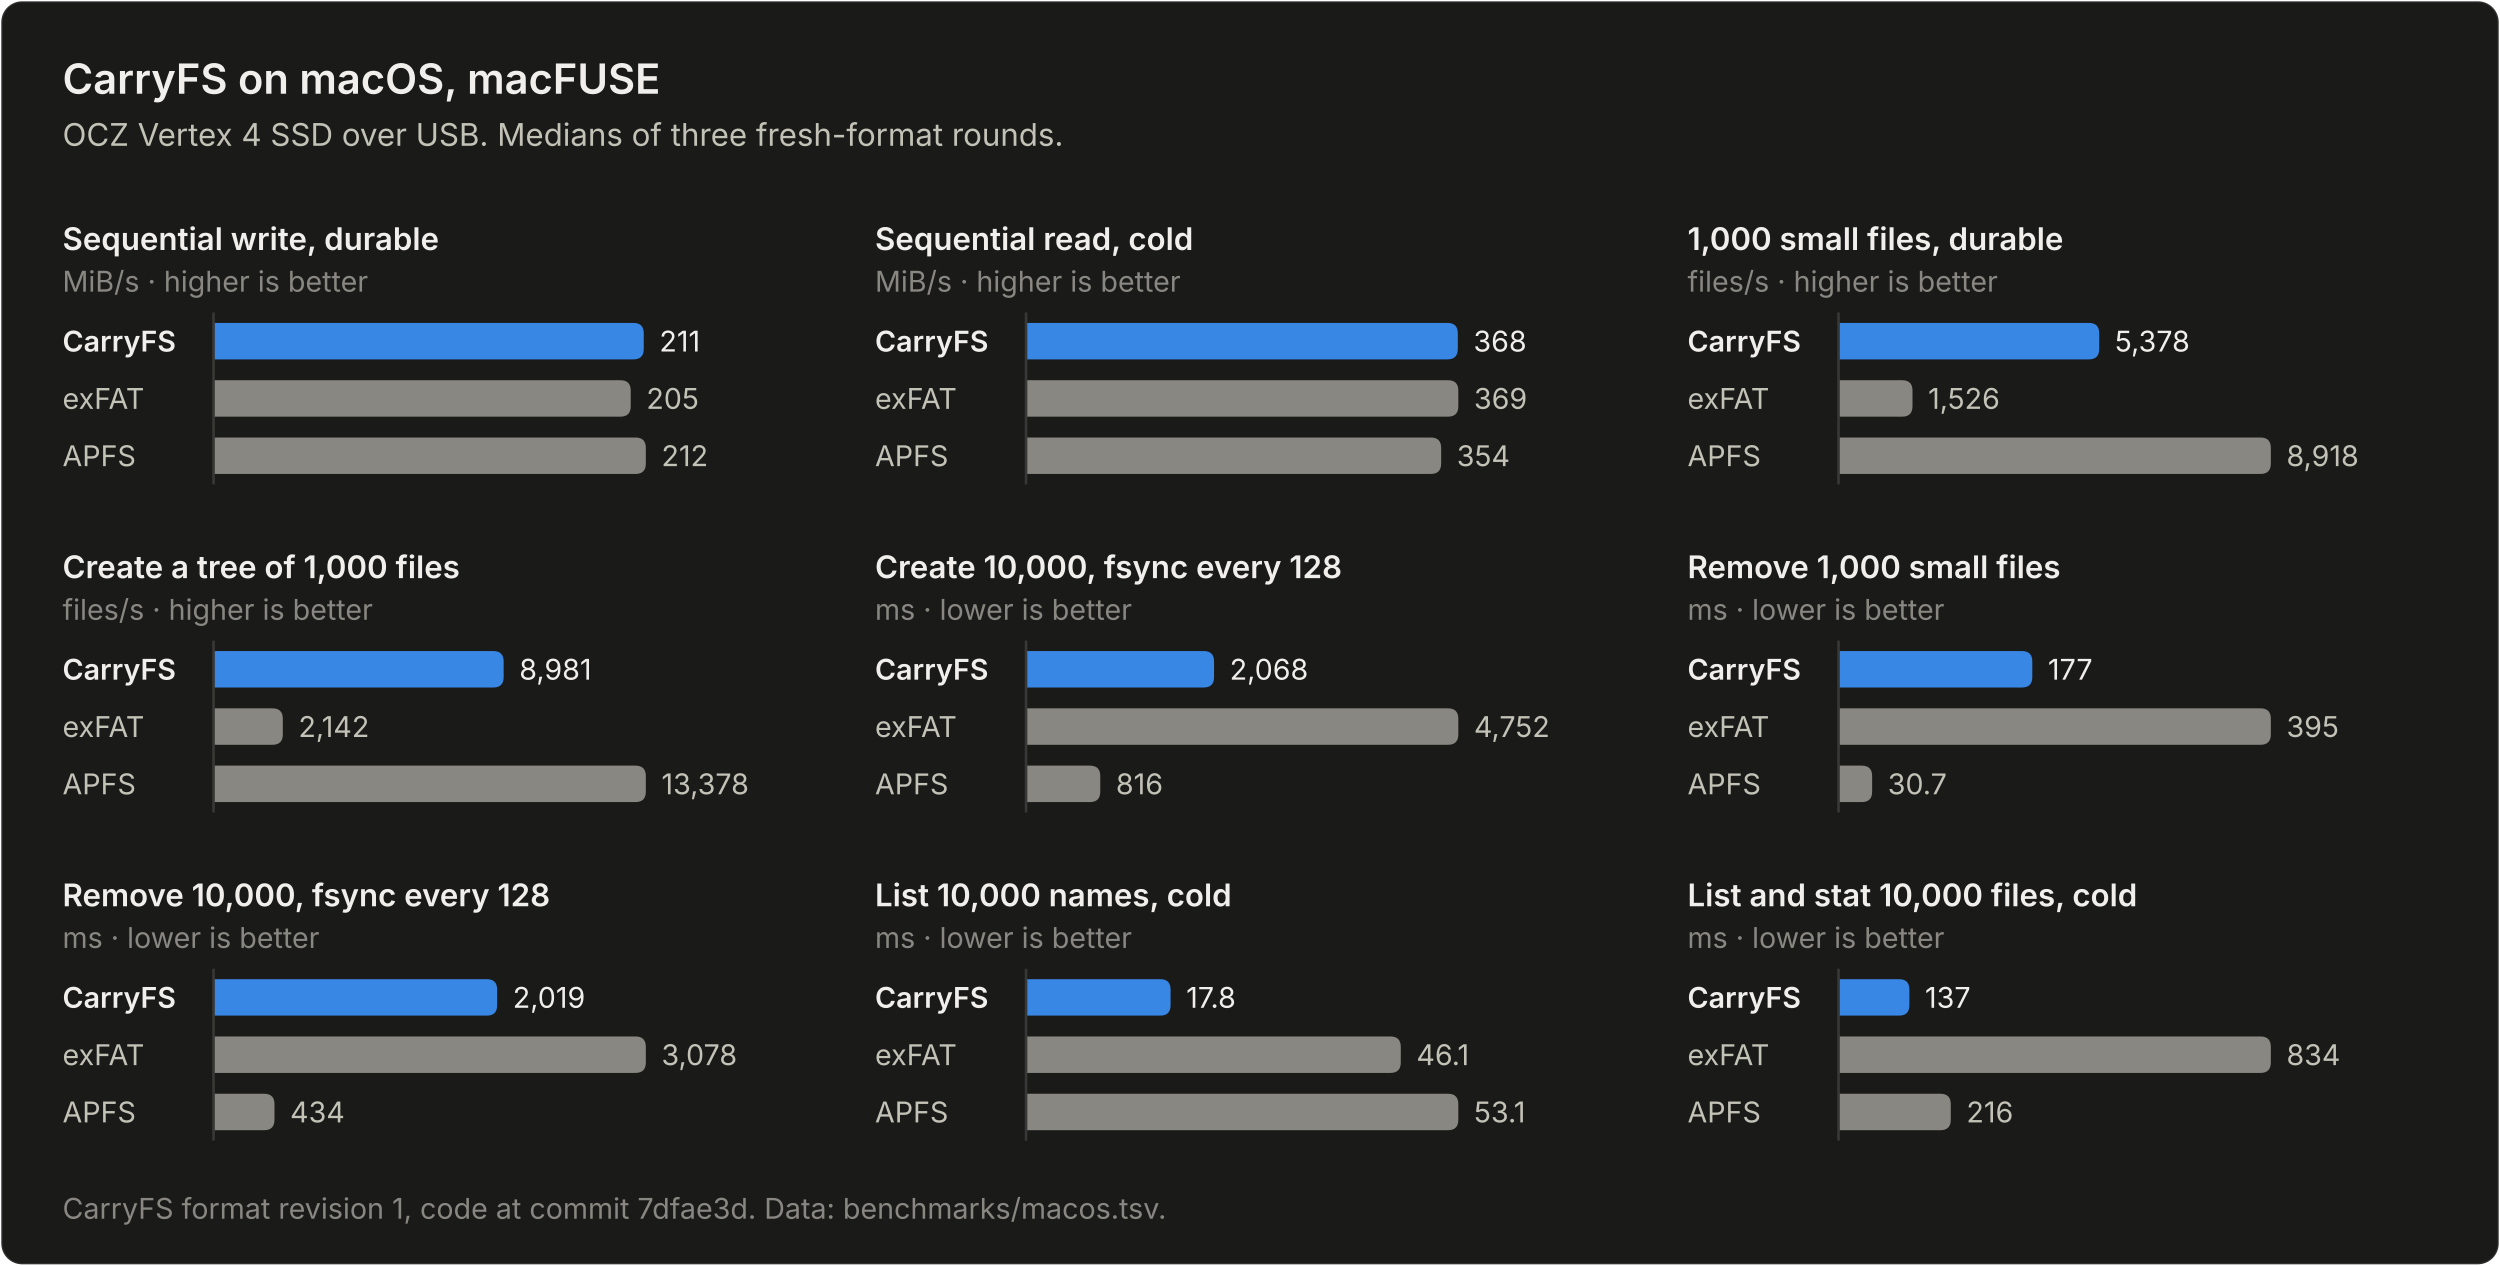
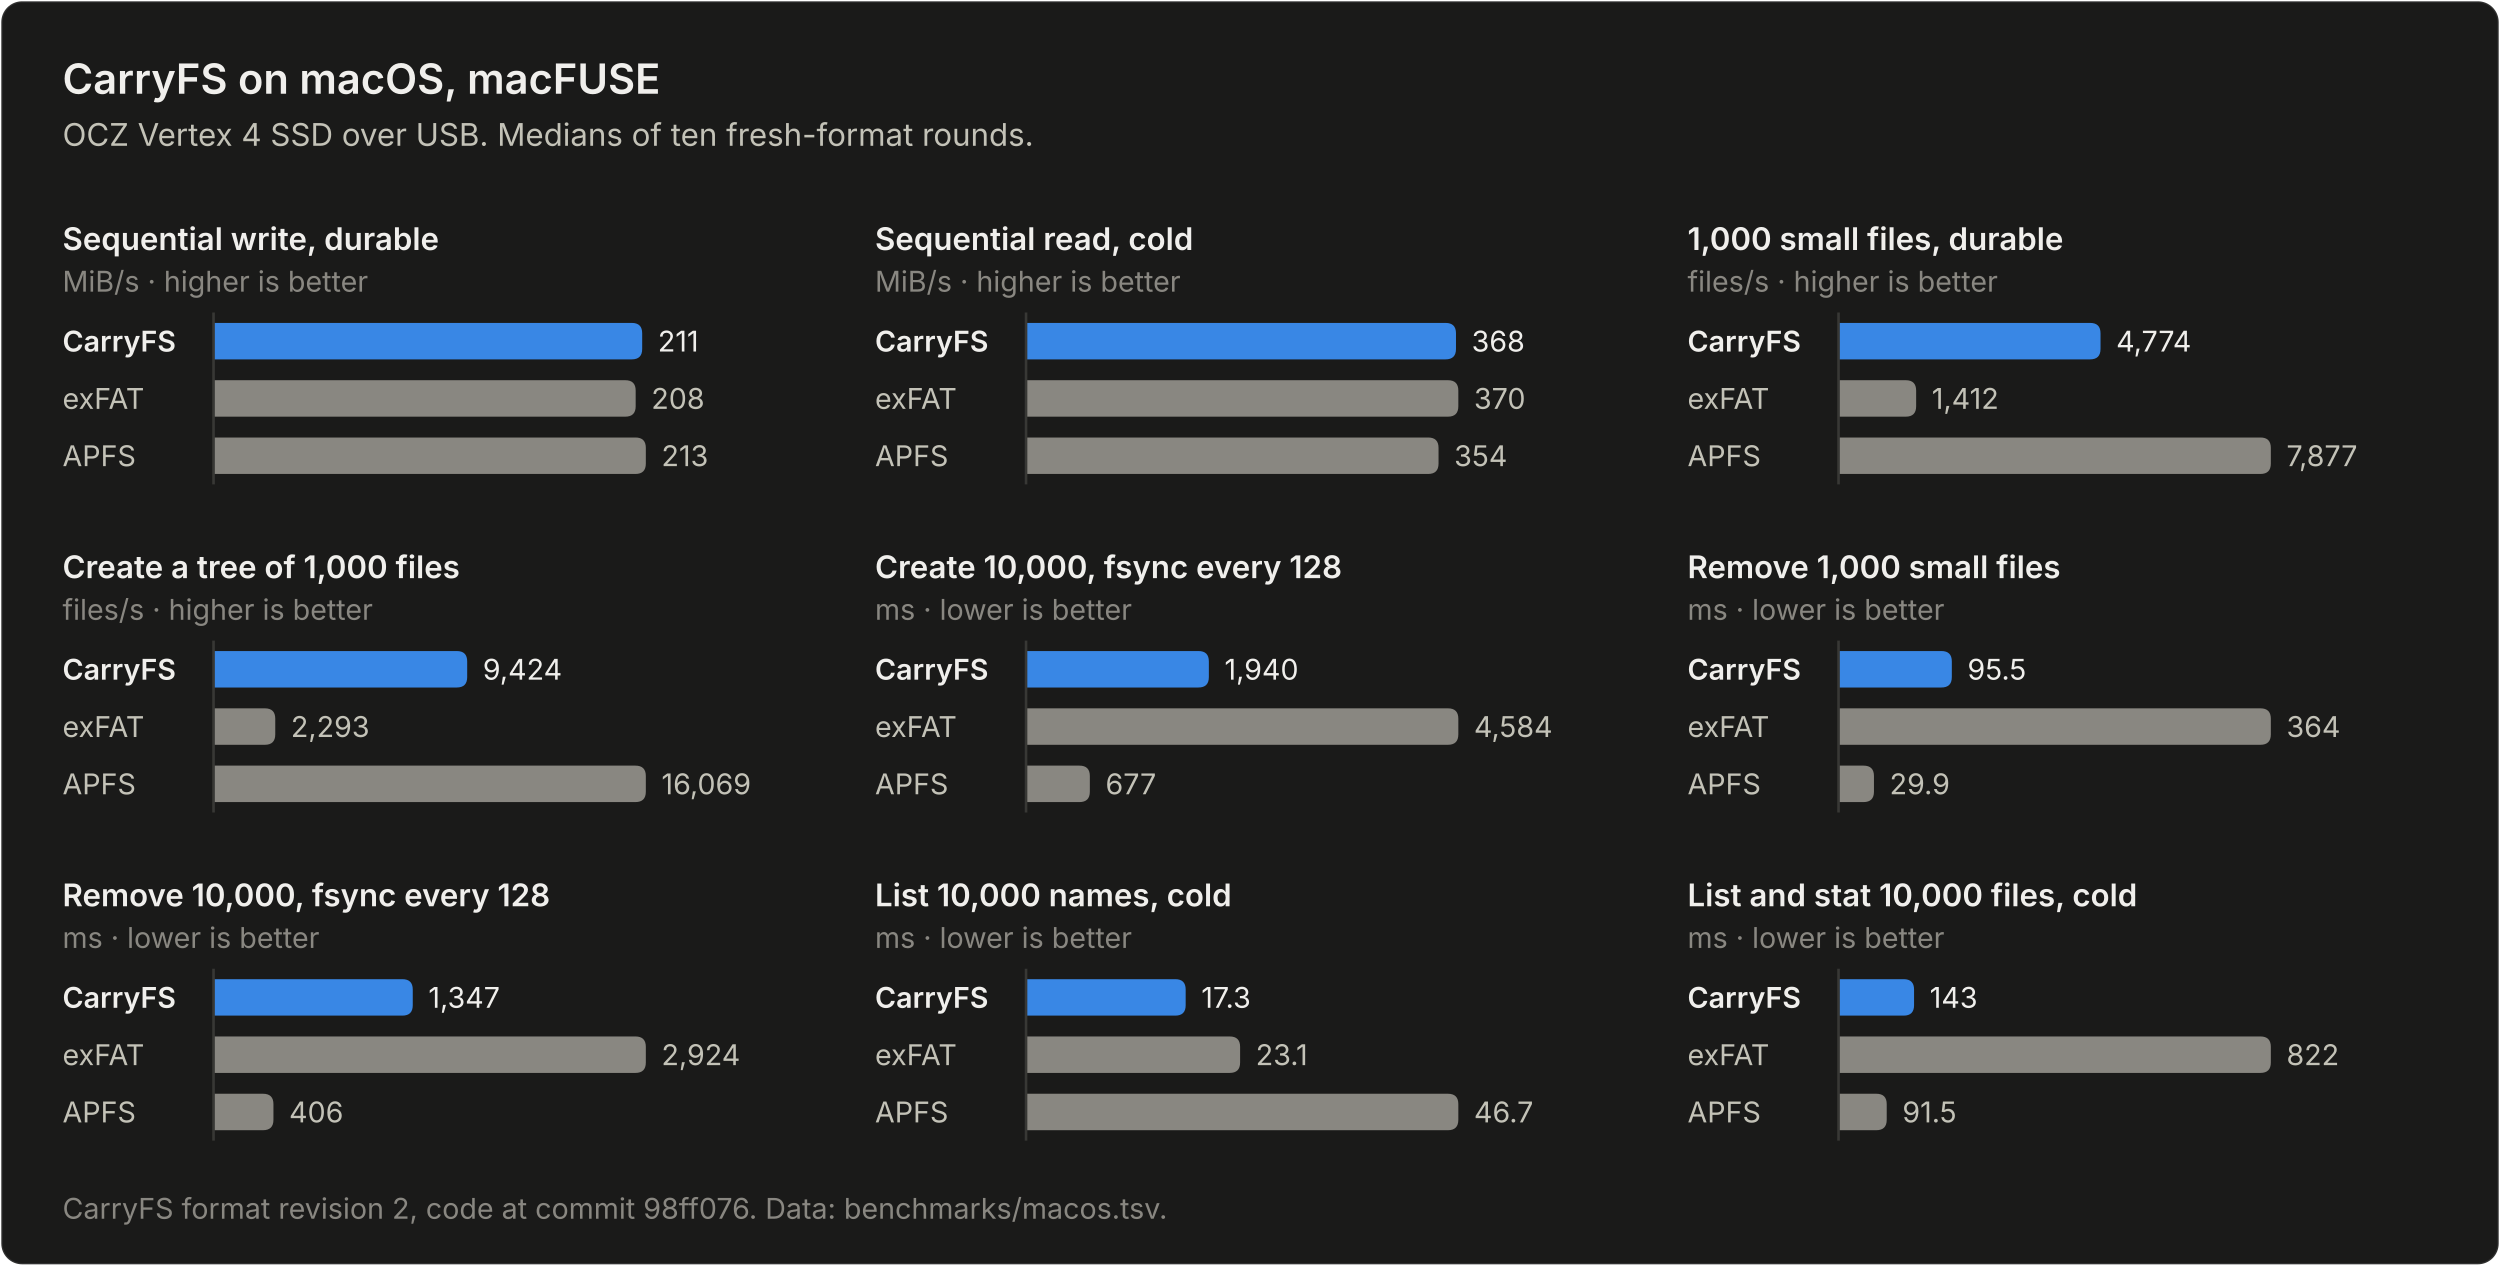
<svg xmlns="http://www.w3.org/2000/svg" viewBox="0 0 960 486" width="960" height="486" role="img" font-family="system-ui, -apple-system, 'Segoe UI', sans-serif">
  <rect x="0.5" y="0.5" width="959" height="485" rx="8" fill="#1a1a19" stroke="rgba(255,255,255,0.10)" />
  <text x="24.0" y="36.0" font-size="16" font-weight="600" text-anchor="start" fill="#f0efec">CarryFS on macOS, macFUSE</text>
-   <text x="24.0" y="56.0" font-size="12" font-weight="400" text-anchor="start" fill="#c3c2b7">OCZ Vertex 4 SSD over USB. Medians of three fresh-format rounds.</text>
+   <text x="24.0" y="56.0" font-size="12" font-weight="400" text-anchor="start" fill="#c3c2b7">OCZ Vertex 4 SSD over USB. Medians of ten fresh-format rounds.</text>
  <text x="24.0" y="96.0" font-size="12" font-weight="600" text-anchor="start" fill="#f0efec">Sequential write, durable</text>
  <text x="24.0" y="112.0" font-size="11" font-weight="400" text-anchor="start" fill="#898781">MiB/s · higher is better</text>
  <text x="24.0" y="135.0" font-size="11" font-weight="600" text-anchor="start" fill="#f0efec">CarryFS</text>
-   <path fill="#3987e5" d="M82.0,124.0H243.2Q247.2,124.0 247.2,128.0V134.0Q247.2,138.0 243.2,138.0H82.0Z" />
-   <text x="253.2" y="135.0" font-size="11" font-weight="400" text-anchor="start" fill="#f0efec">211</text>
+   <path fill="#3987e5" d="M82.0,124.0H242.6Q246.6,124.0 246.6,128.0V134.0Q246.6,138.0 242.6,138.0H82.0Z" />
+   <text x="252.6" y="135.0" font-size="11" font-weight="400" text-anchor="start" fill="#f0efec">211</text>
  <text x="24.0" y="157.0" font-size="11" font-weight="400" text-anchor="start" fill="#c3c2b7">exFAT</text>
-   <path fill="#898781" d="M82.0,146.0H238.2Q242.2,146.0 242.2,150.0V156.0Q242.2,160.0 238.2,160.0H82.0Z" />
-   <text x="248.2" y="157.0" font-size="11" font-weight="400" text-anchor="start" fill="#c3c2b7">205</text>
+   <path fill="#898781" d="M82.0,146.0H240.1Q244.1,146.0 244.1,150.0V156.0Q244.1,160.0 240.1,160.0H82.0Z" />
+   <text x="250.1" y="157.0" font-size="11" font-weight="400" text-anchor="start" fill="#c3c2b7">208</text>
  <text x="24.0" y="179.0" font-size="11" font-weight="400" text-anchor="start" fill="#c3c2b7">APFS</text>
  <path fill="#898781" d="M82.0,168.0H244.0Q248.0,168.0 248.0,172.0V178.0Q248.0,182.0 244.0,182.0H82.0Z" />
-   <text x="254.0" y="179.0" font-size="11" font-weight="400" text-anchor="start" fill="#c3c2b7">212</text>
+   <text x="254.0" y="179.0" font-size="11" font-weight="400" text-anchor="start" fill="#c3c2b7">213</text>
  <line x1="82.0" x2="82.0" y1="120.0" y2="186.0" stroke="#383835" />
  <text x="336.0" y="96.0" font-size="12" font-weight="600" text-anchor="start" fill="#f0efec">Sequential read, cold</text>
  <text x="336.0" y="112.0" font-size="11" font-weight="400" text-anchor="start" fill="#898781">MiB/s · higher is better</text>
  <text x="336.0" y="135.0" font-size="11" font-weight="600" text-anchor="start" fill="#f0efec">CarryFS</text>
-   <path fill="#3987e5" d="M394.0,124.0H555.8Q559.8,124.0 559.8,128.0V134.0Q559.8,138.0 555.8,138.0H394.0Z" />
-   <text x="565.8" y="135.0" font-size="11" font-weight="400" text-anchor="start" fill="#f0efec">368</text>
+   <path fill="#3987e5" d="M394.0,124.0H555.1Q559.1,124.0 559.1,128.0V134.0Q559.1,138.0 555.1,138.0H394.0Z" />
+   <text x="565.1" y="135.0" font-size="11" font-weight="400" text-anchor="start" fill="#f0efec">368</text>
  <text x="336.0" y="157.0" font-size="11" font-weight="400" text-anchor="start" fill="#c3c2b7">exFAT</text>
  <path fill="#898781" d="M394.0,146.0H556.0Q560.0,146.0 560.0,150.0V156.0Q560.0,160.0 556.0,160.0H394.0Z" />
-   <text x="566.0" y="157.0" font-size="11" font-weight="400" text-anchor="start" fill="#c3c2b7">369</text>
+   <text x="566.0" y="157.0" font-size="11" font-weight="400" text-anchor="start" fill="#c3c2b7">370</text>
  <text x="336.0" y="179.0" font-size="11" font-weight="400" text-anchor="start" fill="#c3c2b7">APFS</text>
-   <path fill="#898781" d="M394.0,168.0H549.4Q553.4,168.0 553.4,172.0V178.0Q553.4,182.0 549.4,182.0H394.0Z" />
-   <text x="559.4" y="179.0" font-size="11" font-weight="400" text-anchor="start" fill="#c3c2b7">354</text>
+   <path fill="#898781" d="M394.0,168.0H548.4Q552.4,168.0 552.4,172.0V178.0Q552.4,182.0 548.4,182.0H394.0Z" />
+   <text x="558.4" y="179.0" font-size="11" font-weight="400" text-anchor="start" fill="#c3c2b7">354</text>
  <line x1="394.0" x2="394.0" y1="120.0" y2="186.0" stroke="#383835" />
  <text x="648.0" y="96.0" font-size="12" font-weight="600" text-anchor="start" fill="#f0efec">1,000 small files, durable</text>
  <text x="648.0" y="112.0" font-size="11" font-weight="400" text-anchor="start" fill="#898781">files/s · higher is better</text>
  <text x="648.0" y="135.0" font-size="11" font-weight="600" text-anchor="start" fill="#f0efec">CarryFS</text>
-   <path fill="#3987e5" d="M706.0,124.0H802.1Q806.1,124.0 806.1,128.0V134.0Q806.1,138.0 802.1,138.0H706.0Z" />
-   <text x="812.1" y="135.0" font-size="11" font-weight="400" text-anchor="start" fill="#f0efec">5,378</text>
+   <path fill="#3987e5" d="M706.0,124.0H802.6Q806.6,124.0 806.6,128.0V134.0Q806.6,138.0 802.6,138.0H706.0Z" />
+   <text x="812.6" y="135.0" font-size="11" font-weight="400" text-anchor="start" fill="#f0efec">4,774</text>
  <text x="648.0" y="157.0" font-size="11" font-weight="400" text-anchor="start" fill="#c3c2b7">exFAT</text>
-   <path fill="#898781" d="M706.0,146.0H730.4Q734.4,146.0 734.4,150.0V156.0Q734.4,160.0 730.4,160.0H706.0Z" />
-   <text x="740.4" y="157.0" font-size="11" font-weight="400" text-anchor="start" fill="#c3c2b7">1,526</text>
+   <path fill="#898781" d="M706.0,146.0H731.8Q735.8,146.0 735.8,150.0V156.0Q735.8,160.0 731.8,160.0H706.0Z" />
+   <text x="741.8" y="157.0" font-size="11" font-weight="400" text-anchor="start" fill="#c3c2b7">1,412</text>
  <text x="648.0" y="179.0" font-size="11" font-weight="400" text-anchor="start" fill="#c3c2b7">APFS</text>
  <path fill="#898781" d="M706.0,168.0H868.0Q872.0,168.0 872.0,172.0V178.0Q872.0,182.0 868.0,182.0H706.0Z" />
-   <text x="878.0" y="179.0" font-size="11" font-weight="400" text-anchor="start" fill="#c3c2b7">8,918</text>
+   <text x="878.0" y="179.0" font-size="11" font-weight="400" text-anchor="start" fill="#c3c2b7">7,877</text>
  <line x1="706.0" x2="706.0" y1="120.0" y2="186.0" stroke="#383835" />
  <text x="24.0" y="222.0" font-size="12" font-weight="600" text-anchor="start" fill="#f0efec">Create a tree of 1,000 files</text>
  <text x="24.0" y="238.0" font-size="11" font-weight="400" text-anchor="start" fill="#898781">files/s · higher is better</text>
  <text x="24.0" y="261.0" font-size="11" font-weight="600" text-anchor="start" fill="#f0efec">CarryFS</text>
-   <path fill="#3987e5" d="M82.0,250.0H189.4Q193.4,250.0 193.4,254.0V260.0Q193.4,264.0 189.4,264.0H82.0Z" />
-   <text x="199.4" y="261.0" font-size="11" font-weight="400" text-anchor="start" fill="#f0efec">8,981</text>
+   <path fill="#3987e5" d="M82.0,250.0H175.4Q179.4,250.0 179.4,254.0V260.0Q179.4,264.0 175.4,264.0H82.0Z" />
+   <text x="185.4" y="261.0" font-size="11" font-weight="400" text-anchor="start" fill="#f0efec">9,424</text>
  <text x="24.0" y="283.0" font-size="11" font-weight="400" text-anchor="start" fill="#c3c2b7">exFAT</text>
-   <path fill="#898781" d="M82.0,272.0H104.6Q108.6,272.0 108.6,276.0V282.0Q108.6,286.0 104.6,286.0H82.0Z" />
-   <text x="114.6" y="283.0" font-size="11" font-weight="400" text-anchor="start" fill="#c3c2b7">2,142</text>
+   <path fill="#898781" d="M82.0,272.0H101.7Q105.7,272.0 105.7,276.0V282.0Q105.7,286.0 101.7,286.0H82.0Z" />
+   <text x="111.7" y="283.0" font-size="11" font-weight="400" text-anchor="start" fill="#c3c2b7">2,293</text>
  <text x="24.0" y="305.0" font-size="11" font-weight="400" text-anchor="start" fill="#c3c2b7">APFS</text>
  <path fill="#898781" d="M82.0,294.0H244.0Q248.0,294.0 248.0,298.0V304.0Q248.0,308.0 244.0,308.0H82.0Z" />
-   <text x="254.0" y="305.0" font-size="11" font-weight="400" text-anchor="start" fill="#c3c2b7">13,378</text>
+   <text x="254.0" y="305.0" font-size="11" font-weight="400" text-anchor="start" fill="#c3c2b7">16,069</text>
  <line x1="82.0" x2="82.0" y1="246.0" y2="312.0" stroke="#383835" />
  <text x="336.0" y="222.0" font-size="12" font-weight="600" text-anchor="start" fill="#f0efec">Create 10,000, fsync every 128</text>
  <text x="336.0" y="238.0" font-size="11" font-weight="400" text-anchor="start" fill="#898781">ms · lower is better</text>
  <text x="336.0" y="261.0" font-size="11" font-weight="600" text-anchor="start" fill="#f0efec">CarryFS</text>
-   <path fill="#3987e5" d="M394.0,250.0H462.2Q466.2,250.0 466.2,254.0V260.0Q466.2,264.0 462.2,264.0H394.0Z" />
-   <text x="472.2" y="261.0" font-size="11" font-weight="400" text-anchor="start" fill="#f0efec">2,068</text>
+   <path fill="#3987e5" d="M394.0,250.0H460.2Q464.2,250.0 464.2,254.0V260.0Q464.2,264.0 460.2,264.0H394.0Z" />
+   <text x="470.2" y="261.0" font-size="11" font-weight="400" text-anchor="start" fill="#f0efec">1,940</text>
  <text x="336.0" y="283.0" font-size="11" font-weight="400" text-anchor="start" fill="#c3c2b7">exFAT</text>
  <path fill="#898781" d="M394.0,272.0H556.0Q560.0,272.0 560.0,276.0V282.0Q560.0,286.0 556.0,286.0H394.0Z" />
-   <text x="566.0" y="283.0" font-size="11" font-weight="400" text-anchor="start" fill="#c3c2b7">4,752</text>
+   <text x="566.0" y="283.0" font-size="11" font-weight="400" text-anchor="start" fill="#c3c2b7">4,584</text>
  <text x="336.0" y="305.0" font-size="11" font-weight="400" text-anchor="start" fill="#c3c2b7">APFS</text>
-   <path fill="#898781" d="M394.0,294.0H418.5Q422.5,294.0 422.5,298.0V304.0Q422.5,308.0 418.5,308.0H394.0Z" />
-   <text x="428.5" y="305.0" font-size="11" font-weight="400" text-anchor="start" fill="#c3c2b7">816</text>
+   <path fill="#898781" d="M394.0,294.0H414.5Q418.5,294.0 418.5,298.0V304.0Q418.5,308.0 414.5,308.0H394.0Z" />
+   <text x="424.5" y="305.0" font-size="11" font-weight="400" text-anchor="start" fill="#c3c2b7">677</text>
  <line x1="394.0" x2="394.0" y1="246.0" y2="312.0" stroke="#383835" />
  <text x="648.0" y="222.0" font-size="12" font-weight="600" text-anchor="start" fill="#f0efec">Remove 1,000 small files</text>
  <text x="648.0" y="238.0" font-size="11" font-weight="400" text-anchor="start" fill="#898781">ms · lower is better</text>
  <text x="648.0" y="261.0" font-size="11" font-weight="600" text-anchor="start" fill="#f0efec">CarryFS</text>
-   <path fill="#3987e5" d="M706.0,250.0H776.4Q780.4,250.0 780.4,254.0V260.0Q780.4,264.0 776.4,264.0H706.0Z" />
-   <text x="786.4" y="261.0" font-size="11" font-weight="400" text-anchor="start" fill="#f0efec">177</text>
+   <path fill="#3987e5" d="M706.0,250.0H745.5Q749.5,250.0 749.5,254.0V260.0Q749.5,264.0 745.5,264.0H706.0Z" />
+   <text x="755.5" y="261.0" font-size="11" font-weight="400" text-anchor="start" fill="#f0efec">95.5</text>
  <text x="648.0" y="283.0" font-size="11" font-weight="400" text-anchor="start" fill="#c3c2b7">exFAT</text>
  <path fill="#898781" d="M706.0,272.0H868.0Q872.0,272.0 872.0,276.0V282.0Q872.0,286.0 868.0,286.0H706.0Z" />
-   <text x="878.0" y="283.0" font-size="11" font-weight="400" text-anchor="start" fill="#c3c2b7">395</text>
+   <text x="878.0" y="283.0" font-size="11" font-weight="400" text-anchor="start" fill="#c3c2b7">364</text>
  <text x="648.0" y="305.0" font-size="11" font-weight="400" text-anchor="start" fill="#c3c2b7">APFS</text>
-   <path fill="#898781" d="M706.0,294.0H714.9Q718.9,294.0 718.9,298.0V304.0Q718.9,308.0 714.9,308.0H706.0Z" />
-   <text x="724.9" y="305.0" font-size="11" font-weight="400" text-anchor="start" fill="#c3c2b7">30.7</text>
+   <path fill="#898781" d="M706.0,294.0H715.6Q719.6,294.0 719.6,298.0V304.0Q719.6,308.0 715.6,308.0H706.0Z" />
+   <text x="725.6" y="305.0" font-size="11" font-weight="400" text-anchor="start" fill="#c3c2b7">29.9</text>
  <line x1="706.0" x2="706.0" y1="246.0" y2="312.0" stroke="#383835" />
  <text x="24.0" y="348.0" font-size="12" font-weight="600" text-anchor="start" fill="#f0efec">Remove 10,000, fsync every 128</text>
  <text x="24.0" y="364.0" font-size="11" font-weight="400" text-anchor="start" fill="#898781">ms · lower is better</text>
  <text x="24.0" y="387.0" font-size="11" font-weight="600" text-anchor="start" fill="#f0efec">CarryFS</text>
-   <path fill="#3987e5" d="M82.0,376.0H186.9Q190.9,376.0 190.9,380.0V386.0Q190.9,390.0 186.9,390.0H82.0Z" />
-   <text x="196.9" y="387.0" font-size="11" font-weight="400" text-anchor="start" fill="#f0efec">2,019</text>
+   <path fill="#3987e5" d="M82.0,376.0H154.5Q158.5,376.0 158.5,380.0V386.0Q158.5,390.0 154.5,390.0H82.0Z" />
+   <text x="164.5" y="387.0" font-size="11" font-weight="400" text-anchor="start" fill="#f0efec">1,347</text>
  <text x="24.0" y="409.0" font-size="11" font-weight="400" text-anchor="start" fill="#c3c2b7">exFAT</text>
  <path fill="#898781" d="M82.0,398.0H244.0Q248.0,398.0 248.0,402.0V408.0Q248.0,412.0 244.0,412.0H82.0Z" />
-   <text x="254.0" y="409.0" font-size="11" font-weight="400" text-anchor="start" fill="#c3c2b7">3,078</text>
+   <text x="254.0" y="409.0" font-size="11" font-weight="400" text-anchor="start" fill="#c3c2b7">2,924</text>
  <text x="24.0" y="431.0" font-size="11" font-weight="400" text-anchor="start" fill="#c3c2b7">APFS</text>
-   <path fill="#898781" d="M82.0,420.0H101.4Q105.4,420.0 105.4,424.0V430.0Q105.4,434.0 101.4,434.0H82.0Z" />
-   <text x="111.4" y="431.0" font-size="11" font-weight="400" text-anchor="start" fill="#c3c2b7">434</text>
+   <path fill="#898781" d="M82.0,420.0H101.0Q105.0,420.0 105.0,424.0V430.0Q105.0,434.0 101.0,434.0H82.0Z" />
+   <text x="111.0" y="431.0" font-size="11" font-weight="400" text-anchor="start" fill="#c3c2b7">406</text>
  <line x1="82.0" x2="82.0" y1="372.0" y2="438.0" stroke="#383835" />
  <text x="336.0" y="348.0" font-size="12" font-weight="600" text-anchor="start" fill="#f0efec">List 10,000 names, cold</text>
  <text x="336.0" y="364.0" font-size="11" font-weight="400" text-anchor="start" fill="#898781">ms · lower is better</text>
  <text x="336.0" y="387.0" font-size="11" font-weight="600" text-anchor="start" fill="#f0efec">CarryFS</text>
-   <path fill="#3987e5" d="M394.0,376.0H445.5Q449.5,376.0 449.5,380.0V386.0Q449.5,390.0 445.5,390.0H394.0Z" />
-   <text x="455.5" y="387.0" font-size="11" font-weight="400" text-anchor="start" fill="#f0efec">17.8</text>
+   <path fill="#3987e5" d="M394.0,376.0H451.3Q455.3,376.0 455.3,380.0V386.0Q455.3,390.0 451.3,390.0H394.0Z" />
+   <text x="461.3" y="387.0" font-size="11" font-weight="400" text-anchor="start" fill="#f0efec">17.3</text>
  <text x="336.0" y="409.0" font-size="11" font-weight="400" text-anchor="start" fill="#c3c2b7">exFAT</text>
-   <path fill="#898781" d="M394.0,398.0H533.9Q537.9,398.0 537.9,402.0V408.0Q537.9,412.0 533.9,412.0H394.0Z" />
-   <text x="543.9" y="409.0" font-size="11" font-weight="400" text-anchor="start" fill="#c3c2b7">46.1</text>
+   <path fill="#898781" d="M394.0,398.0H472.2Q476.2,398.0 476.2,402.0V408.0Q476.2,412.0 472.2,412.0H394.0Z" />
+   <text x="482.2" y="409.0" font-size="11" font-weight="400" text-anchor="start" fill="#c3c2b7">23.1</text>
  <text x="336.0" y="431.0" font-size="11" font-weight="400" text-anchor="start" fill="#c3c2b7">APFS</text>
  <path fill="#898781" d="M394.0,420.0H556.0Q560.0,420.0 560.0,424.0V430.0Q560.0,434.0 556.0,434.0H394.0Z" />
-   <text x="566.0" y="431.0" font-size="11" font-weight="400" text-anchor="start" fill="#c3c2b7">53.1</text>
+   <text x="566.0" y="431.0" font-size="11" font-weight="400" text-anchor="start" fill="#c3c2b7">46.7</text>
  <line x1="394.0" x2="394.0" y1="372.0" y2="438.0" stroke="#383835" />
  <text x="648.0" y="348.0" font-size="12" font-weight="600" text-anchor="start" fill="#f0efec">List and stat 10,000 files, cold</text>
  <text x="648.0" y="364.0" font-size="11" font-weight="400" text-anchor="start" fill="#898781">ms · lower is better</text>
  <text x="648.0" y="387.0" font-size="11" font-weight="600" text-anchor="start" fill="#f0efec">CarryFS</text>
-   <path fill="#3987e5" d="M706.0,376.0H729.2Q733.2,376.0 733.2,380.0V386.0Q733.2,390.0 729.2,390.0H706.0Z" />
-   <text x="739.2" y="387.0" font-size="11" font-weight="400" text-anchor="start" fill="#f0efec">137</text>
+   <path fill="#3987e5" d="M706.0,376.0H731.0Q735.0,376.0 735.0,380.0V386.0Q735.0,390.0 731.0,390.0H706.0Z" />
+   <text x="741.0" y="387.0" font-size="11" font-weight="400" text-anchor="start" fill="#f0efec">143</text>
  <text x="648.0" y="409.0" font-size="11" font-weight="400" text-anchor="start" fill="#c3c2b7">exFAT</text>
  <path fill="#898781" d="M706.0,398.0H868.0Q872.0,398.0 872.0,402.0V408.0Q872.0,412.0 868.0,412.0H706.0Z" />
-   <text x="878.0" y="409.0" font-size="11" font-weight="400" text-anchor="start" fill="#c3c2b7">834</text>
+   <text x="878.0" y="409.0" font-size="11" font-weight="400" text-anchor="start" fill="#c3c2b7">822</text>
  <text x="648.0" y="431.0" font-size="11" font-weight="400" text-anchor="start" fill="#c3c2b7">APFS</text>
-   <path fill="#898781" d="M706.0,420.0H745.1Q749.1,420.0 749.1,424.0V430.0Q749.1,434.0 745.1,434.0H706.0Z" />
-   <text x="755.1" y="431.0" font-size="11" font-weight="400" text-anchor="start" fill="#c3c2b7">216</text>
+   <path fill="#898781" d="M706.0,420.0H720.5Q724.5,420.0 724.5,424.0V430.0Q724.5,434.0 720.5,434.0H706.0Z" />
+   <text x="730.5" y="431.0" font-size="11" font-weight="400" text-anchor="start" fill="#c3c2b7">91.5</text>
  <line x1="706.0" x2="706.0" y1="372.0" y2="438.0" stroke="#383835" />
-   <text x="24.0" y="468.0" font-size="11" font-weight="400" text-anchor="start" fill="#898781">CarryFS format revision 1, code at commit 7dfae3d. Data: benchmarks/macos.tsv.</text>
+   <text x="24.0" y="468.0" font-size="11" font-weight="400" text-anchor="start" fill="#898781">CarryFS format revision 2, code at commit 98ff076. Data: benchmarks/macos.tsv.</text>
</svg>
